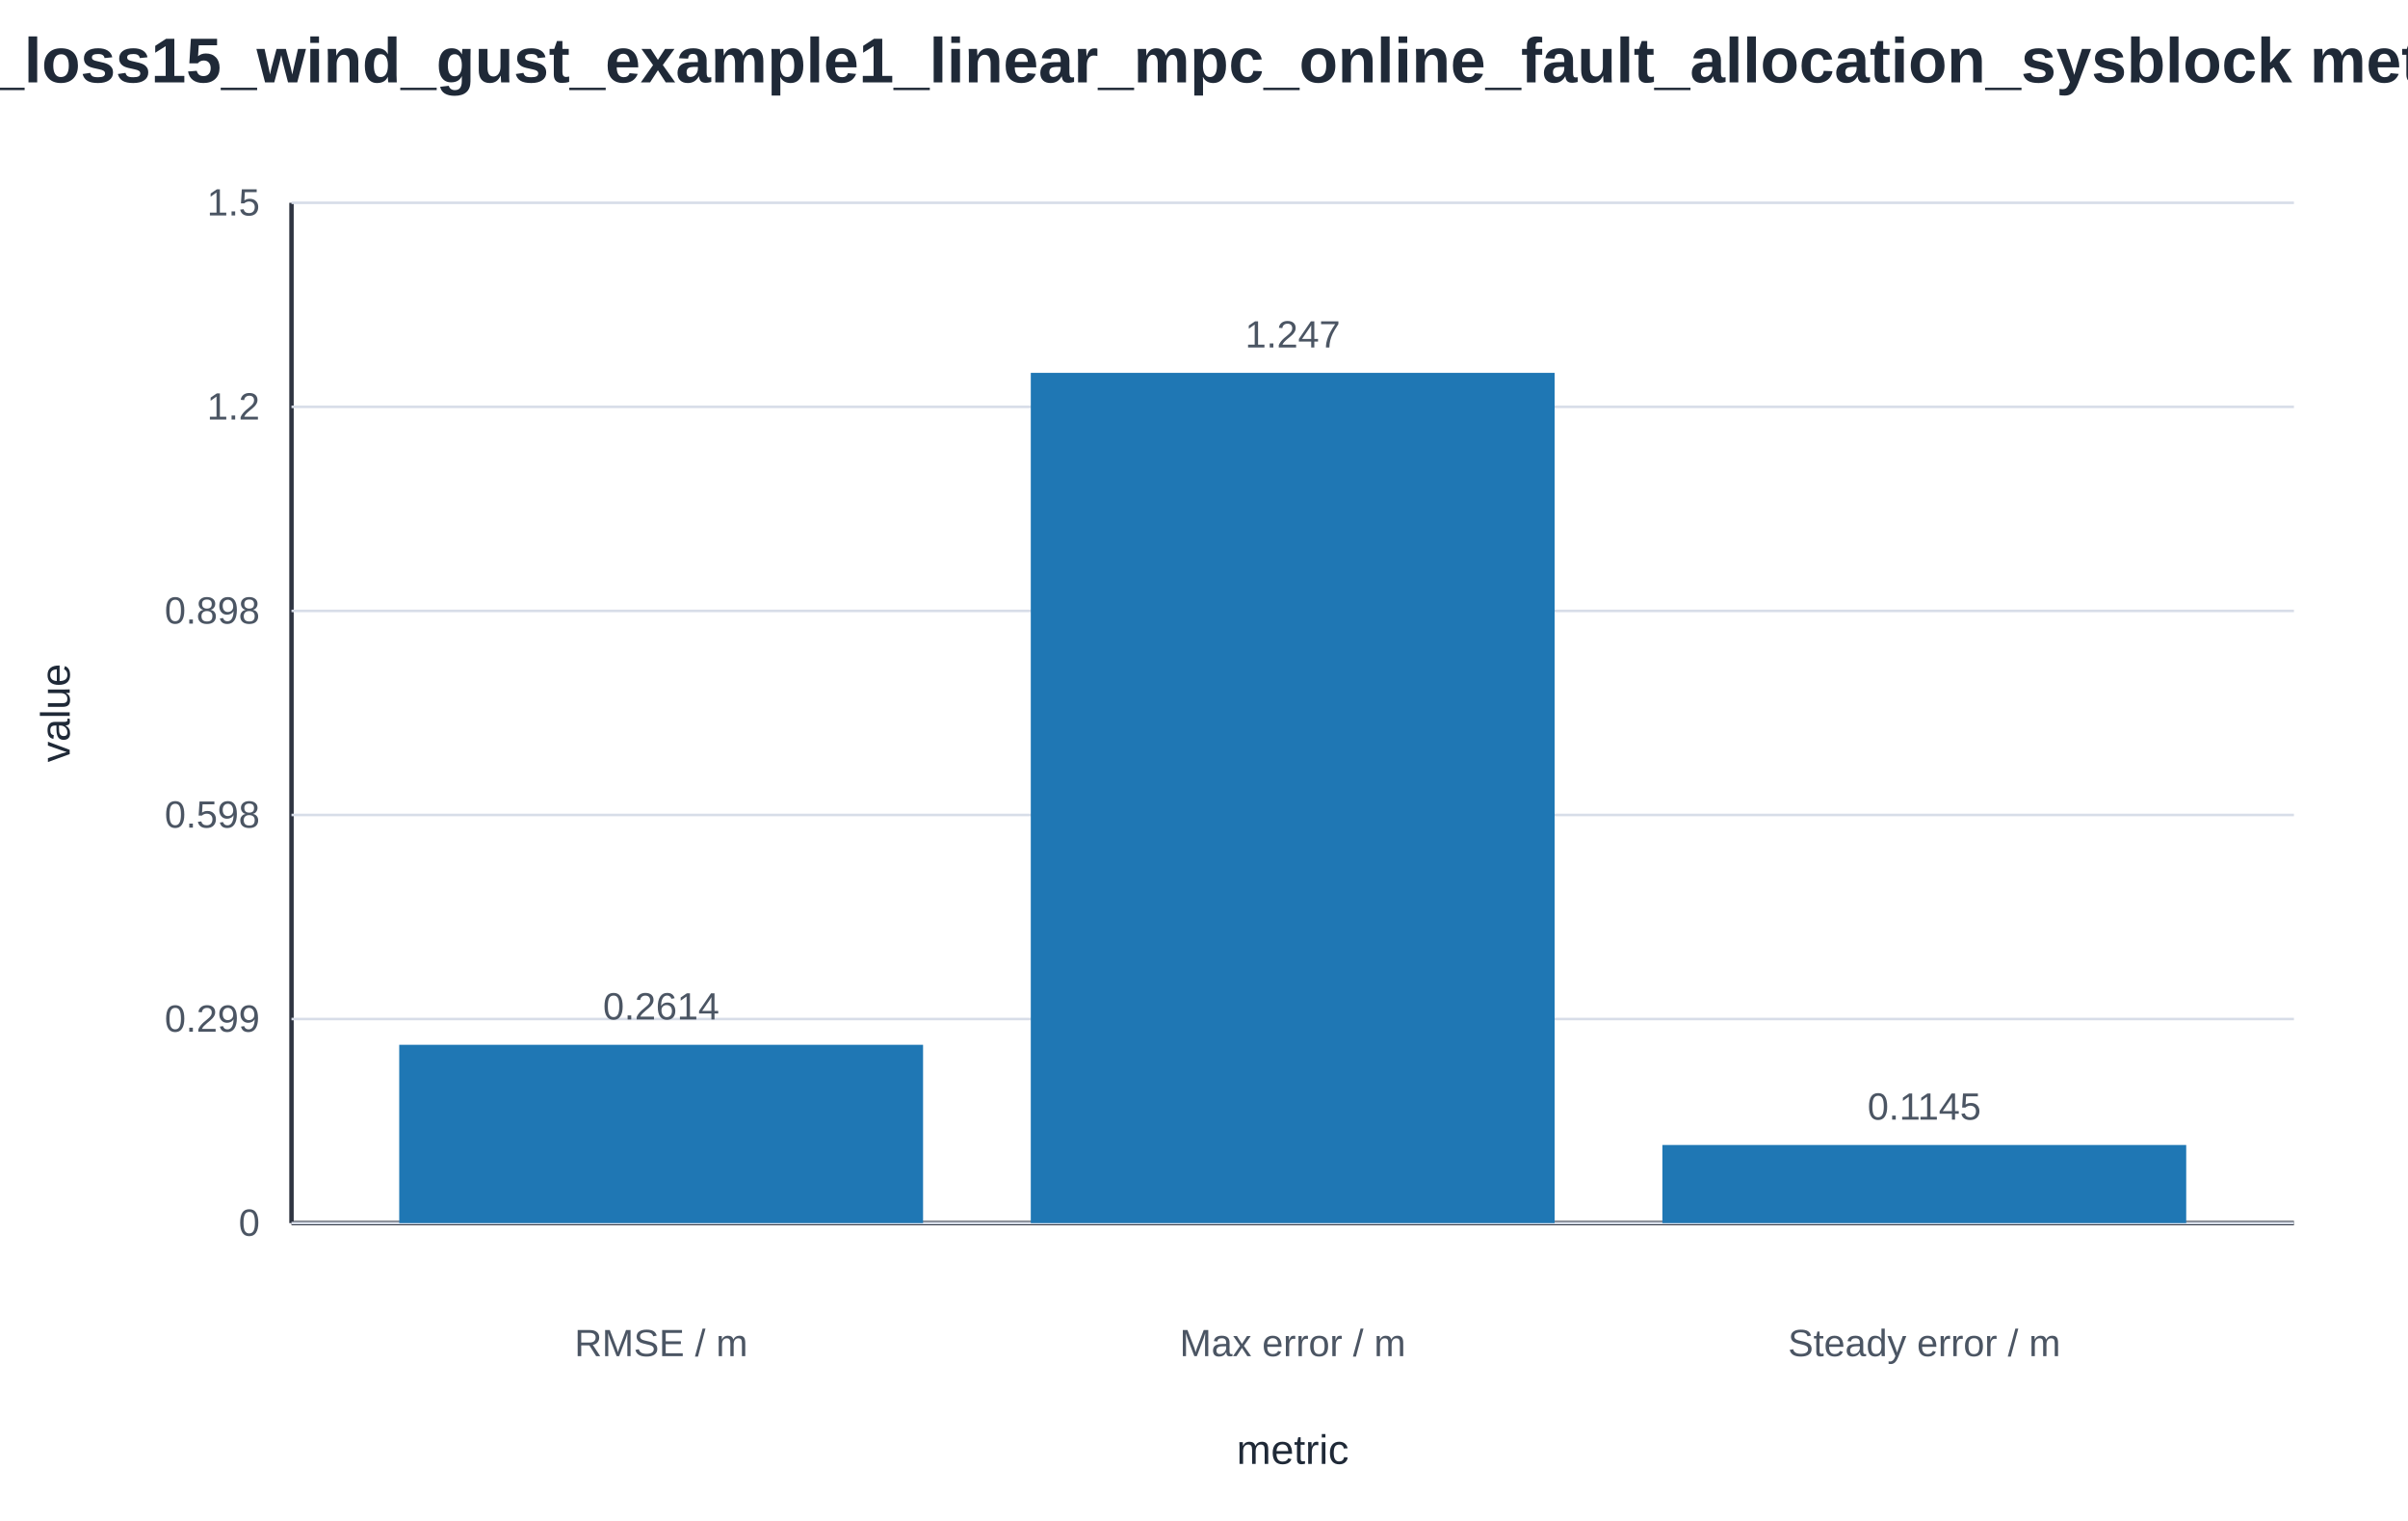
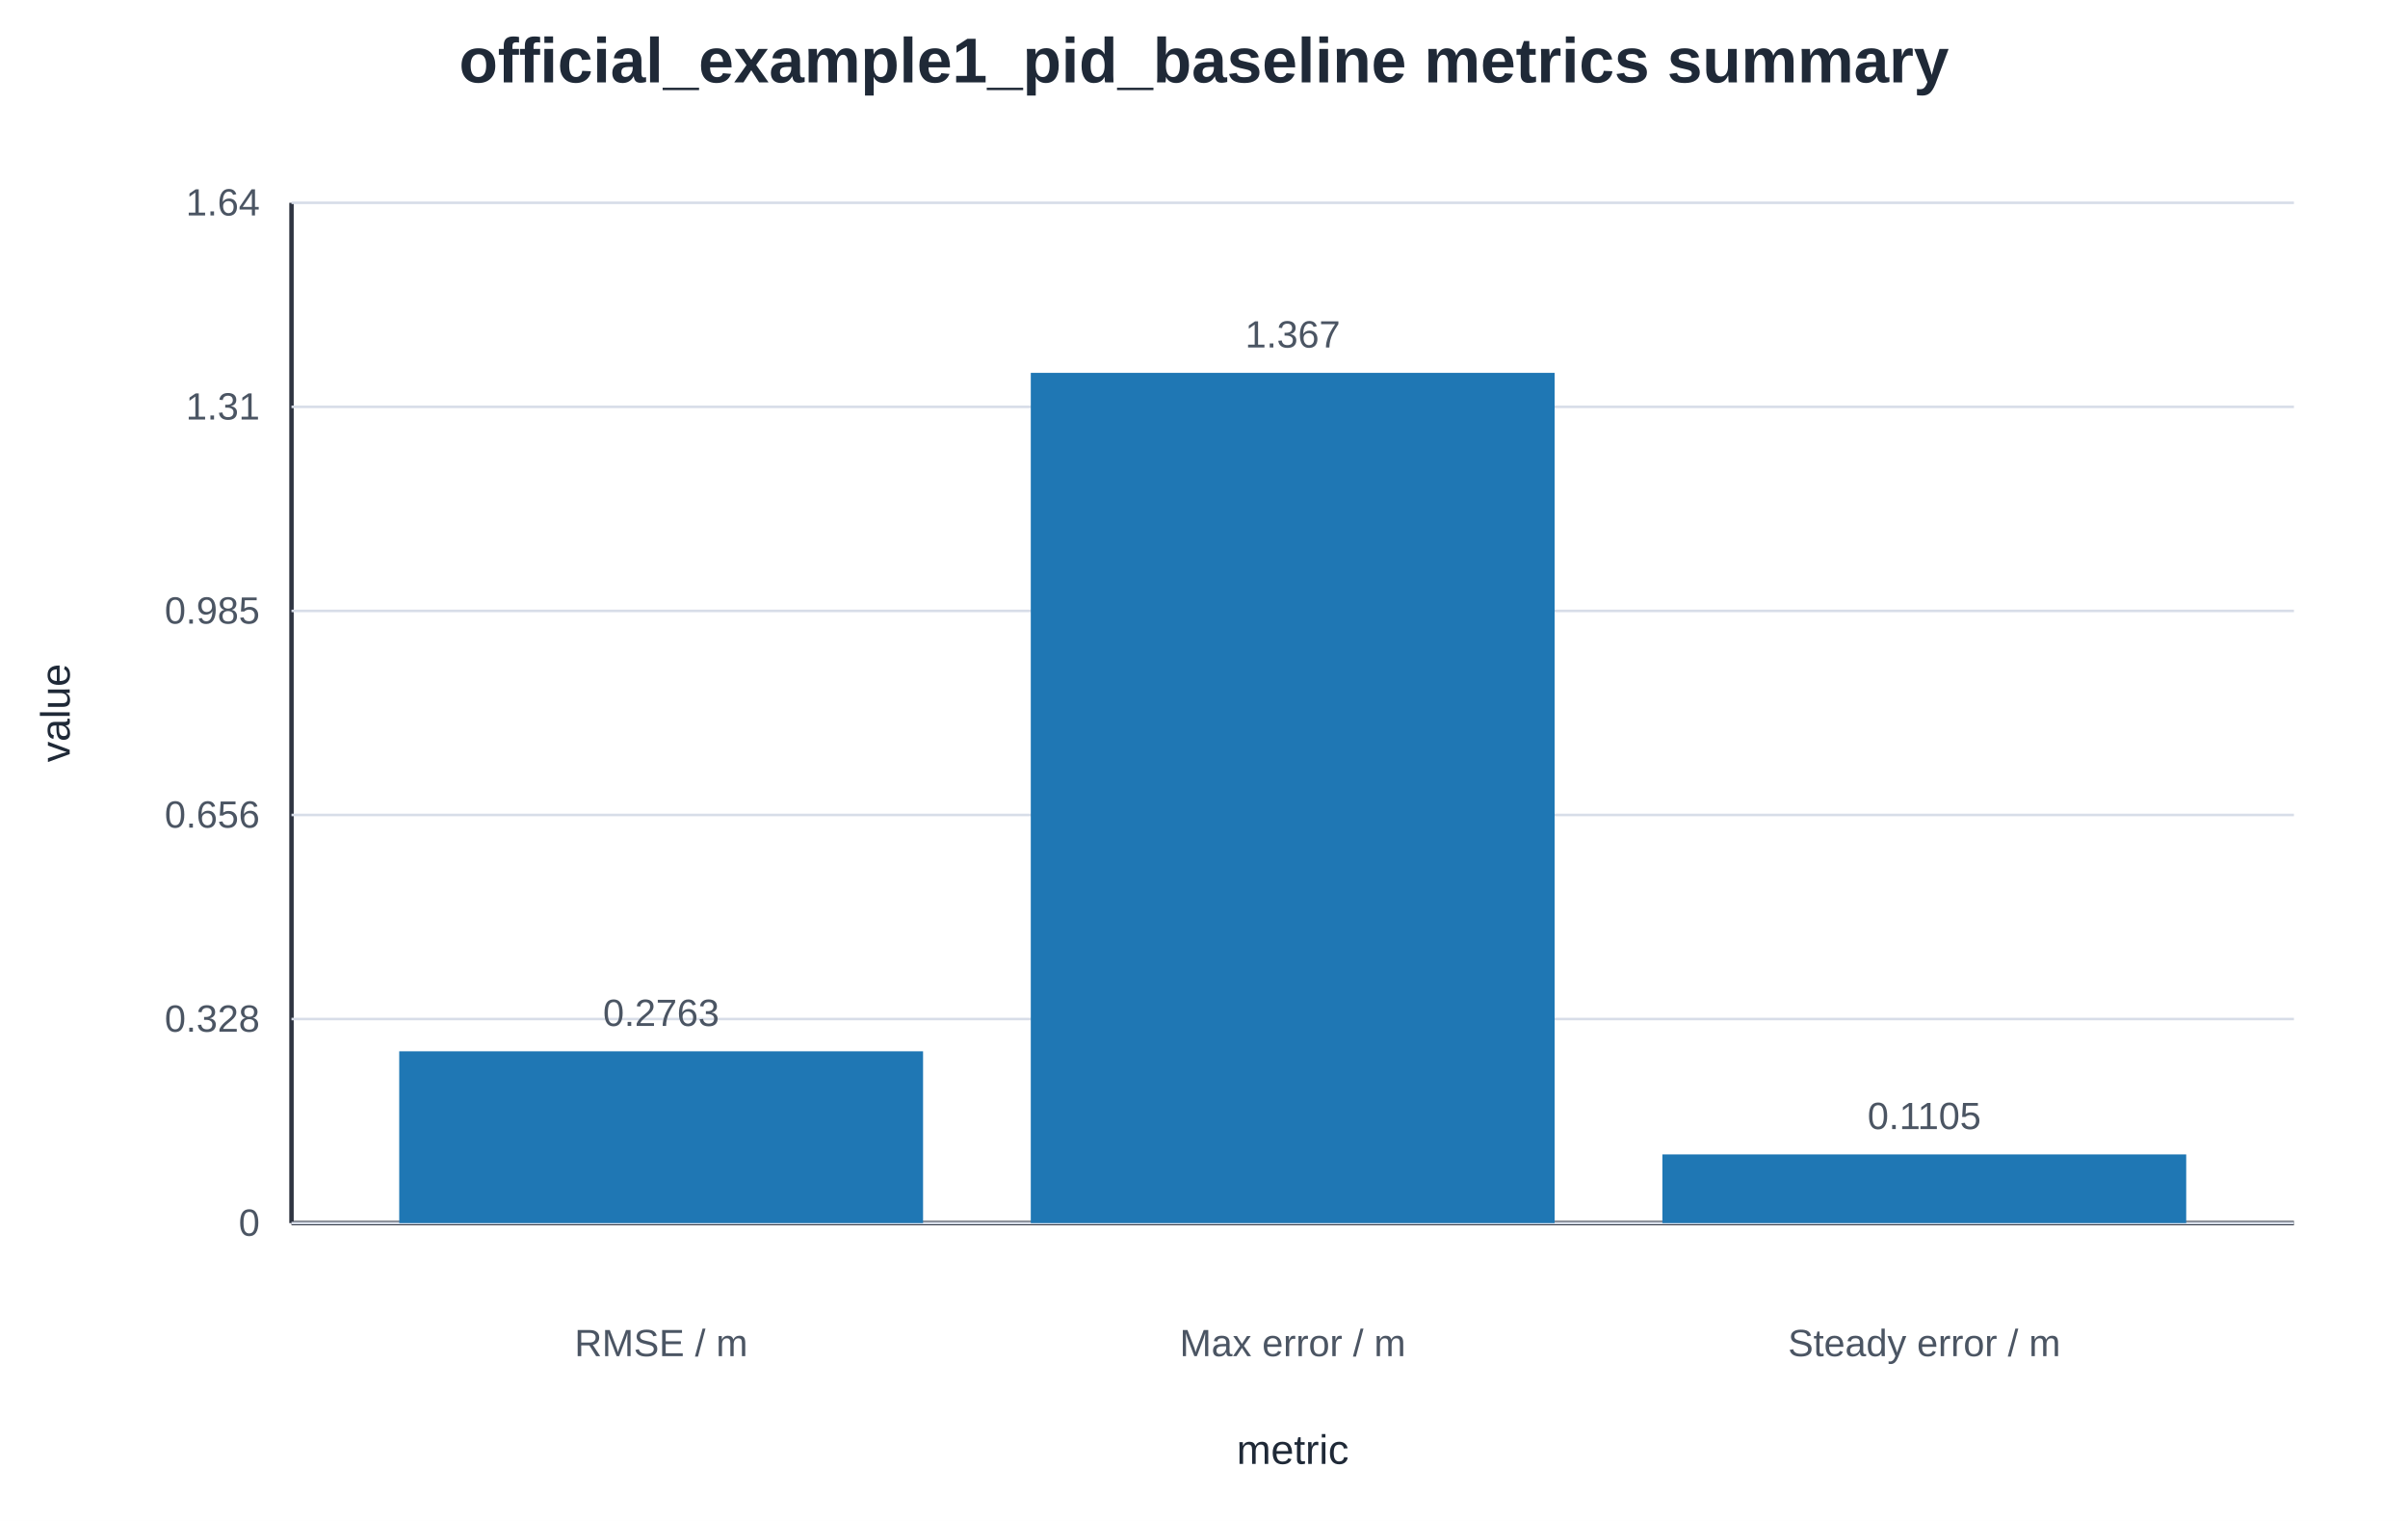
<svg xmlns="http://www.w3.org/2000/svg" width="760" height="480" viewBox="0 0 760 480">
  <style>
text { font-family: Arial, 'Microsoft YaHei', sans-serif; fill: #1f2937; }
.title { font-size: 20px; font-weight: 700; }
.label { font-size: 13px; }
.tick { font-size: 12px; fill: #4b5563; }
.legend { font-size: 13px; fill: #374151; }
</style>
  <rect x="0" y="0" width="100%" height="100%" fill="#ffffff" />
-   <text x="380.00" y="26" text-anchor="middle" class="title">robust_rotor1_loss15_wind_gust_example1_linear_mpc_online_fault_allocation_sysblock metrics summary</text>
+   <text x="380.00" y="26" text-anchor="middle" class="title">official_example1_pid_baseline metrics summary</text>
  <line x1="92" y1="386" x2="724" y2="386" stroke="#2f3542" stroke-width="1.4" />
  <line x1="92" y1="64" x2="92" y2="386" stroke="#2f3542" stroke-width="1.4" />
  <line x1="92" y1="64.00" x2="724" y2="64.00" stroke="#d7dde8" stroke-width="0.8" />
-   <text x="82" y="68.00" text-anchor="end" class="tick">1.5</text>
+   <text x="82" y="68.00" text-anchor="end" class="tick">1.64</text>
  <line x1="92" y1="128.40" x2="724" y2="128.40" stroke="#d7dde8" stroke-width="0.8" />
-   <text x="82" y="132.40" text-anchor="end" class="tick">1.2</text>
+   <text x="82" y="132.40" text-anchor="end" class="tick">1.31</text>
  <line x1="92" y1="192.80" x2="724" y2="192.80" stroke="#d7dde8" stroke-width="0.8" />
-   <text x="82" y="196.80" text-anchor="end" class="tick">0.898</text>
+   <text x="82" y="196.80" text-anchor="end" class="tick">0.985</text>
  <line x1="92" y1="257.20" x2="724" y2="257.20" stroke="#d7dde8" stroke-width="0.8" />
-   <text x="82" y="261.20" text-anchor="end" class="tick">0.598</text>
+   <text x="82" y="261.20" text-anchor="end" class="tick">0.656</text>
  <line x1="92" y1="321.60" x2="724" y2="321.60" stroke="#d7dde8" stroke-width="0.8" />
-   <text x="82" y="325.60" text-anchor="end" class="tick">0.299</text>
+   <text x="82" y="325.60" text-anchor="end" class="tick">0.328</text>
  <line x1="92" y1="386.00" x2="724" y2="386.00" stroke="#d7dde8" stroke-width="0.8" />
  <text x="82" y="390.00" text-anchor="end" class="tick">0</text>
  <text x="408.00" y="462" text-anchor="middle" class="label">metric</text>
  <text x="22" y="225.00" text-anchor="middle" class="label" transform="rotate(-90 22 225.00)">value</text>
-   <rect x="126.00" y="329.73" width="165.33" height="56.27" fill="#1f77b4" />
+   <rect x="126.00" y="331.78" width="165.33" height="54.22" fill="#1f77b4" />
  <text x="208.67" y="428" text-anchor="middle" class="tick">RMSE / m</text>
-   <text x="208.67" y="321.73" text-anchor="middle" class="tick">0.2614</text>
+   <text x="208.67" y="323.78" text-anchor="middle" class="tick">0.2763</text>
  <rect x="325.33" y="117.67" width="165.33" height="268.33" fill="#1f77b4" />
  <text x="408.00" y="428" text-anchor="middle" class="tick">Max error / m</text>
-   <text x="408.00" y="109.67" text-anchor="middle" class="tick">1.247</text>
-   <rect x="524.67" y="361.35" width="165.33" height="24.65" fill="#1f77b4" />
+   <text x="408.00" y="109.67" text-anchor="middle" class="tick">1.367</text>
+   <rect x="524.67" y="364.32" width="165.33" height="21.68" fill="#1f77b4" />
  <text x="607.33" y="428" text-anchor="middle" class="tick">Steady error / m</text>
-   <text x="607.33" y="353.35" text-anchor="middle" class="tick">0.1145</text>
+   <text x="607.33" y="356.32" text-anchor="middle" class="tick">0.1105</text>
</svg>
